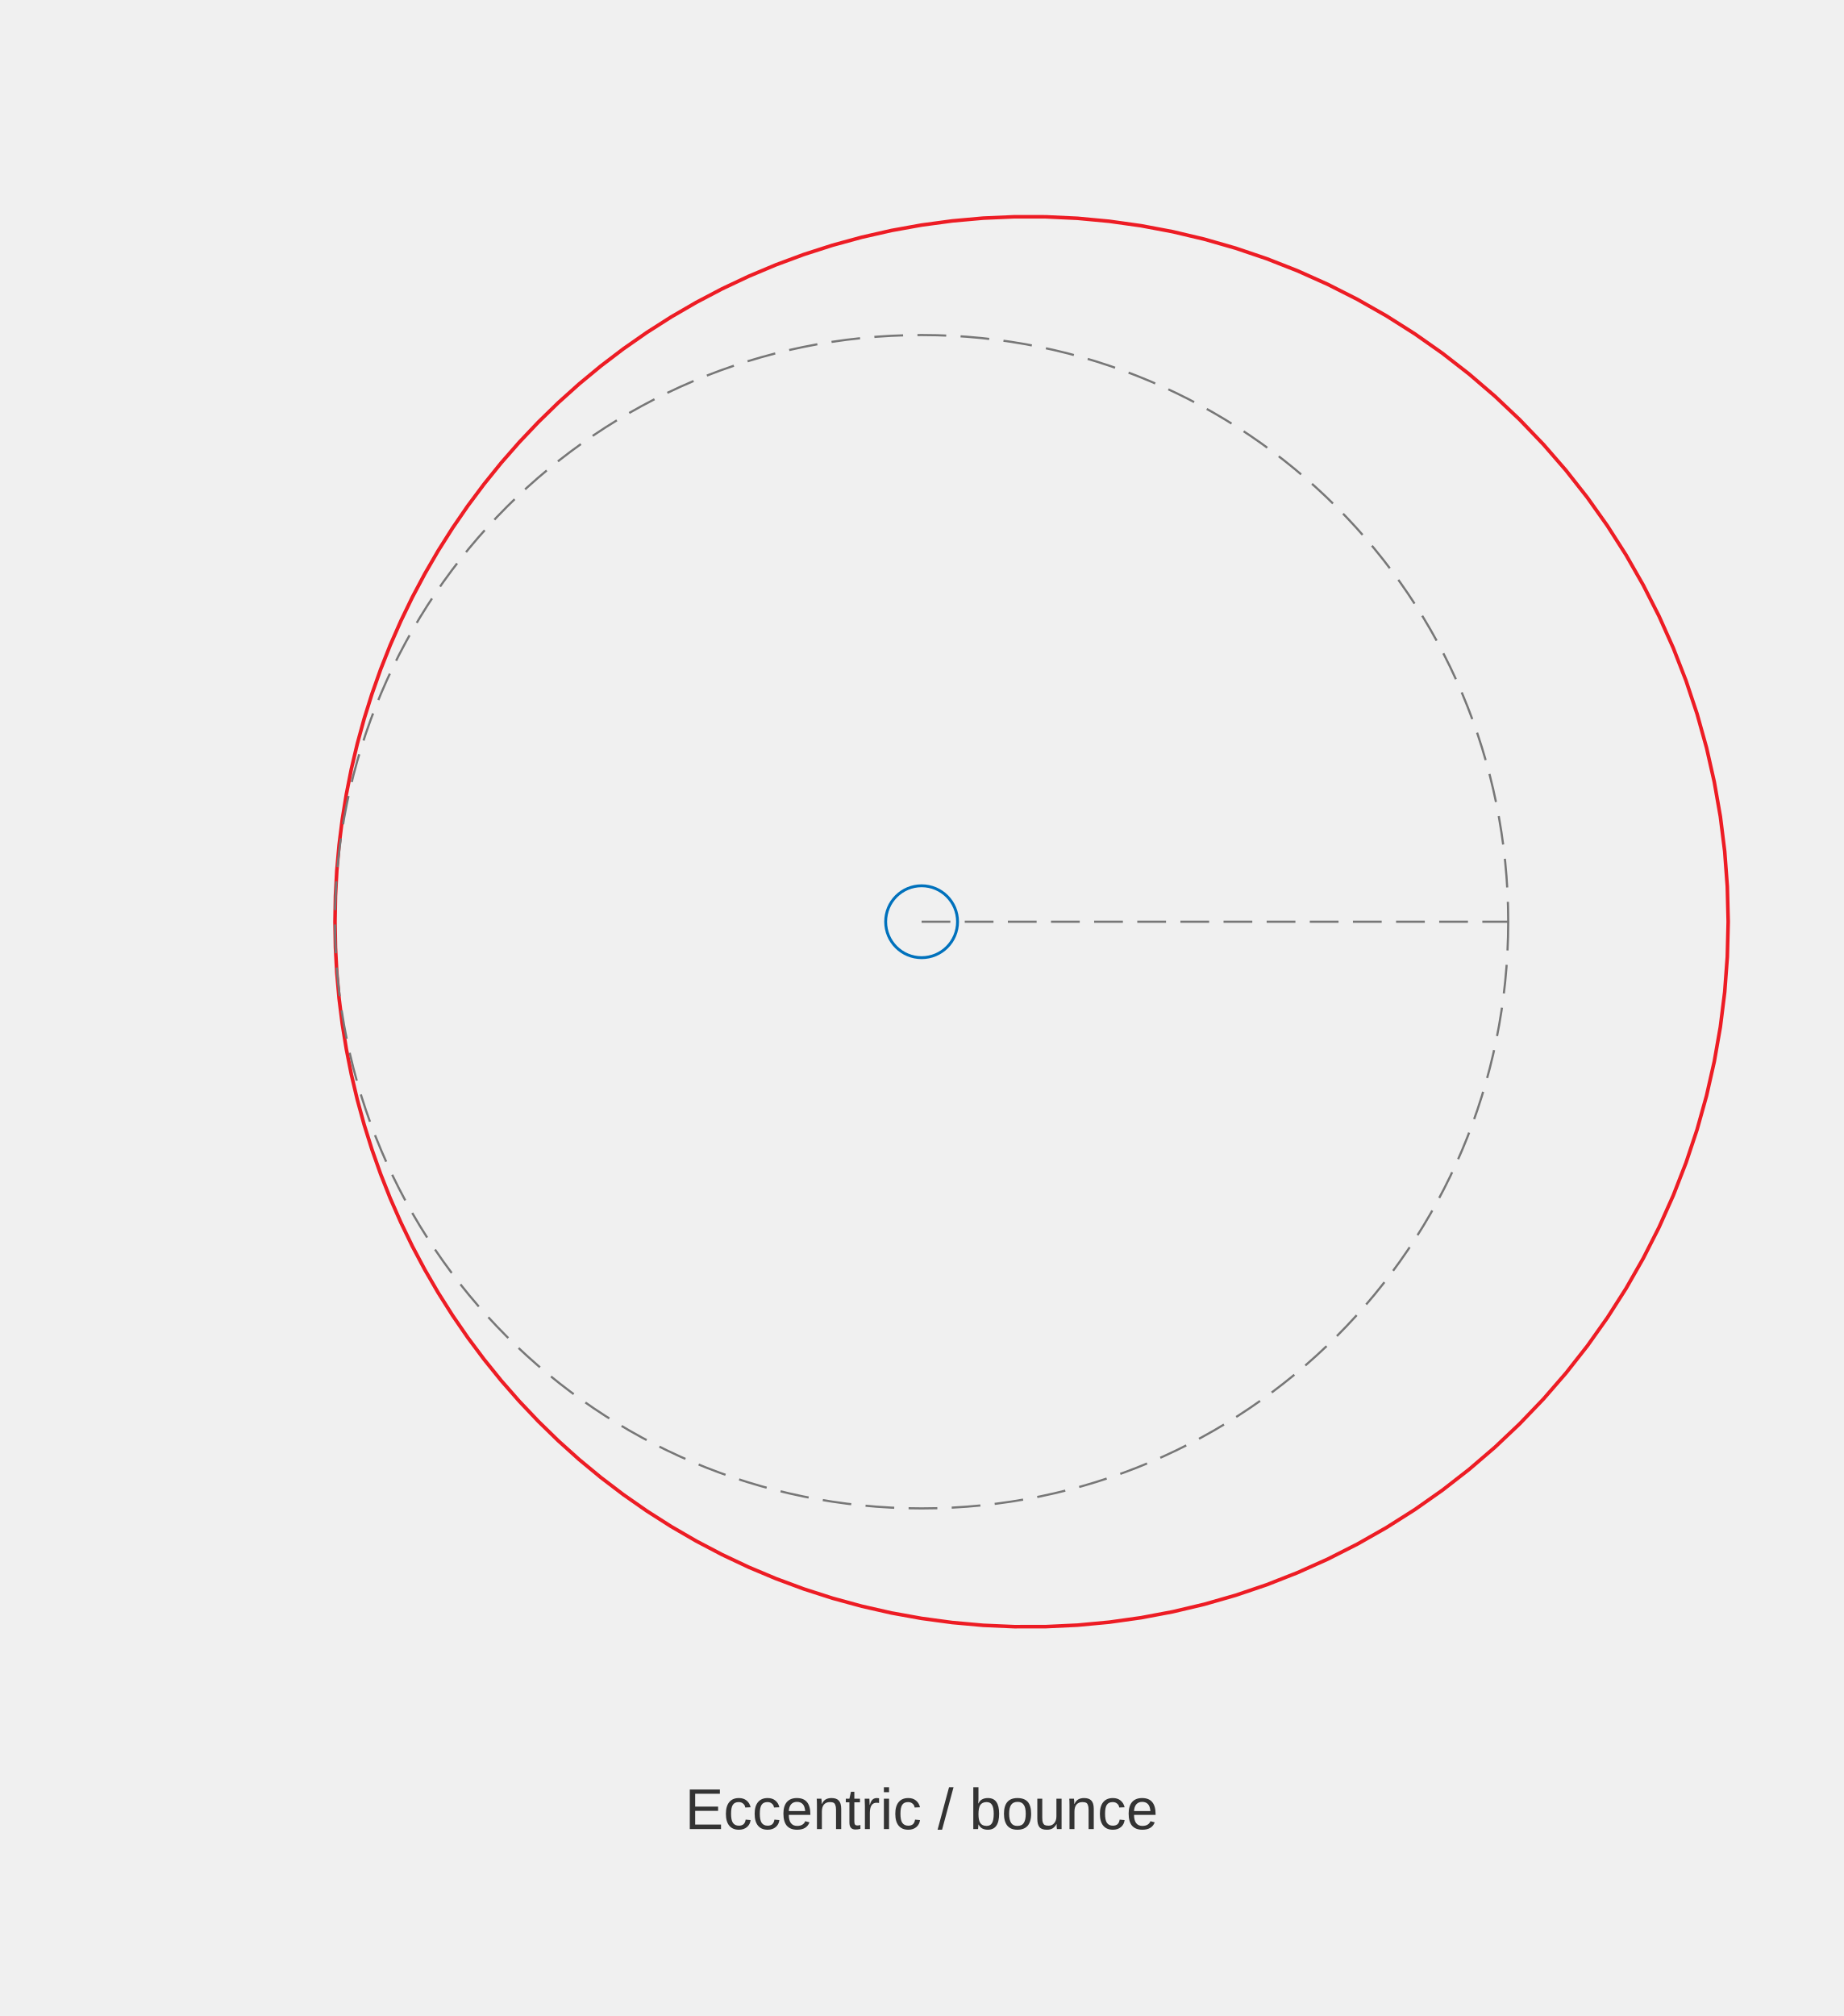
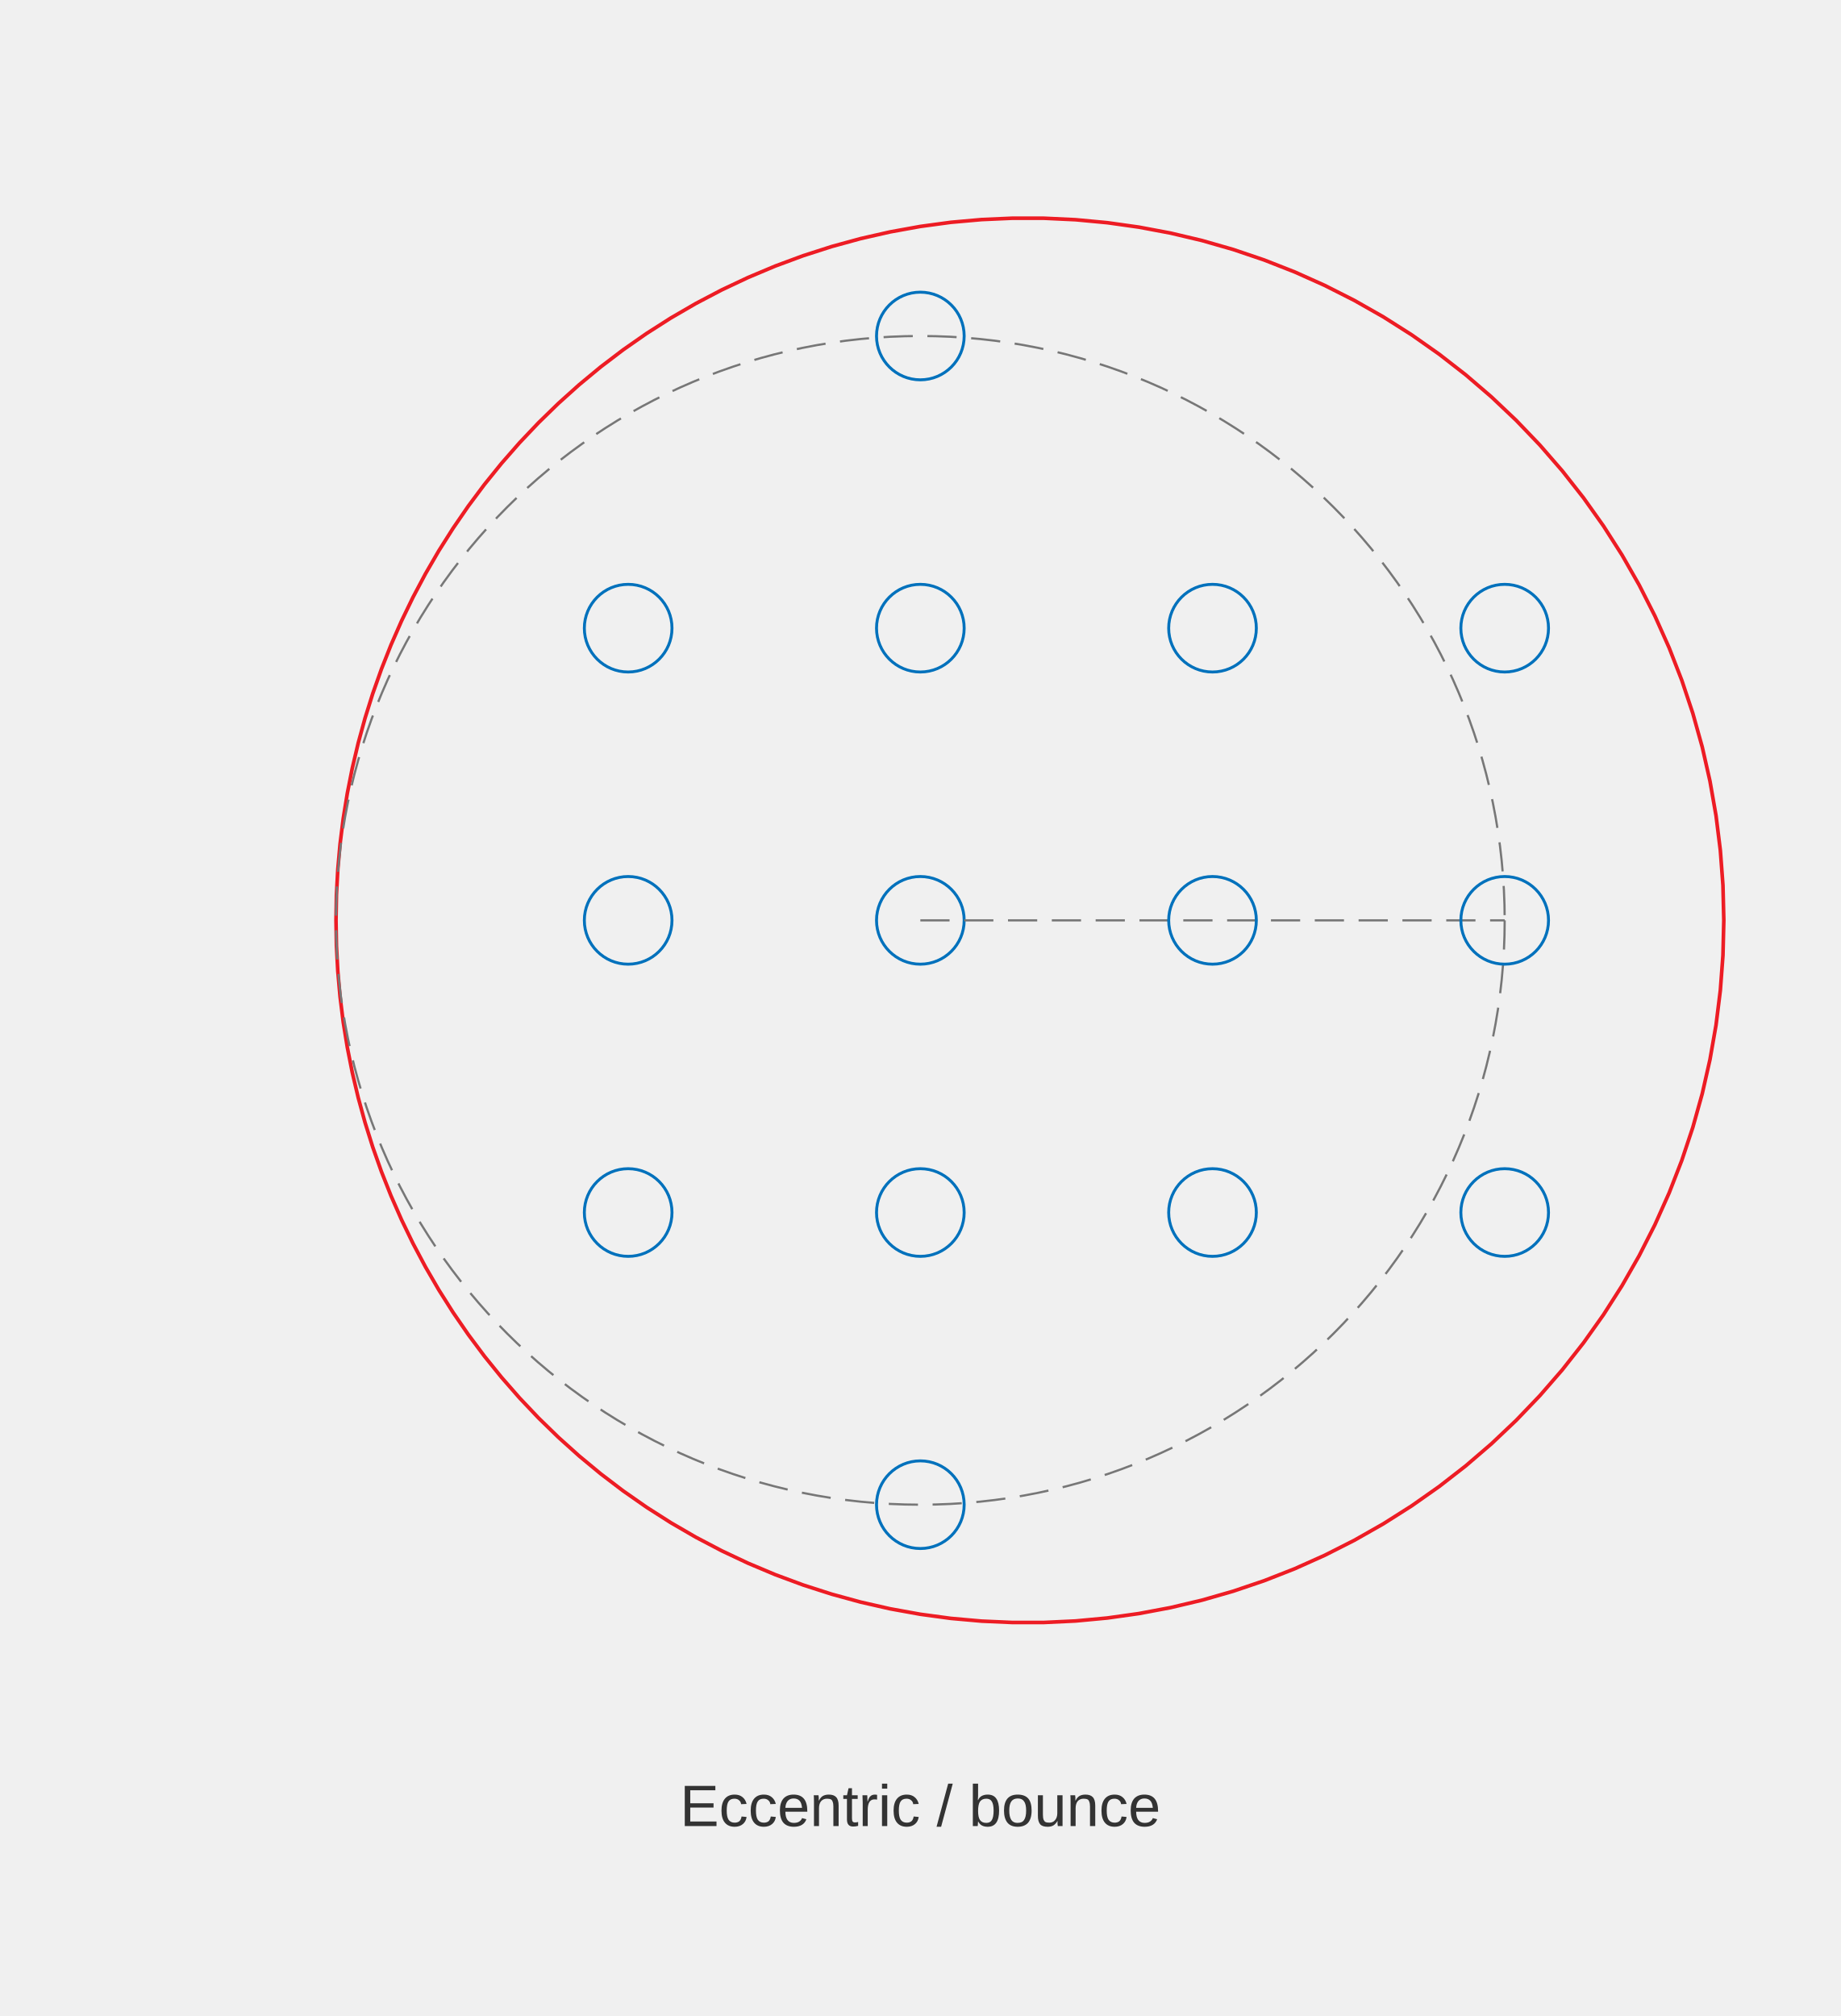
- <svg xmlns="http://www.w3.org/2000/svg" version="1.1" width="128.2mm" height="140.2mm" viewBox="0 0 128.2 140.2" data-profile-key="motionsmith-ms4n" data-grid-pitch-mm="20.4" data-hole-diameter-mm="5.0">
+ <svg xmlns="http://www.w3.org/2000/svg" version="1.1" width="126mm" height="138mm" viewBox="0 0 126 138" data-profile-key="motionsmith-ms4n" data-grid-pitch-mm="20" data-hole-diameter-mm="6">
  <defs>
    <style>
      .cut { fill: none; stroke: #ed1c24; stroke-width: 0.25; stroke-miterlimit: 10; }
      .drill { fill: none; stroke: #0071bc; stroke-width: 0.2; stroke-miterlimit: 10; }
      .score { fill: none; stroke: #777777; stroke-width: 0.15; stroke-dasharray: 2 1; }
      .label { fill: #333333; font-family: Arial, Helvetica, sans-serif; font-size: 4px; }
      .tiny { fill: #333333; font-family: Arial, Helvetica, sans-serif; font-size: 3px; }
      .paper { fill: #ffffff; stroke: none; }
    </style>
  </defs>
-   <path d="M 120.2 64.1 L 120.139 66.547 L 119.958 68.987 L 119.655 71.414 L 119.233 73.821 L 118.693 76.203 L 118.037 78.552 L 117.266 80.863 L 116.383 83.13 L 115.392 85.346 L 114.294 87.506 L 113.095 89.605 L 111.796 91.638 L 110.404 93.599 L 108.921 95.484 L 107.353 97.289 L 105.704 99.01 L 103.979 100.643 L 102.184 102.184 L 100.324 103.632 L 98.404 104.982 L 96.43 106.233 L 94.407 107.382 L 92.341 108.429 L 90.237 109.371 L 88.103 110.209 L 85.942 110.941 L 83.761 111.567 L 81.566 112.087 L 79.361 112.502 L 77.152 112.812 L 74.945 113.018 L 72.744 113.122 L 70.554 113.125 L 68.381 113.03 L 66.228 112.837 L 64.1 112.55 L 62.001 112.171 L 59.935 111.701 L 57.906 111.146 L 55.917 110.506 L 53.972 109.785 L 52.073 108.987 L 50.223 108.114 L 48.424 107.169 L 46.679 106.157 L 44.99 105.08 L 43.359 103.942 L 41.788 102.746 L 40.276 101.496 L 38.827 100.194 L 37.441 98.843 L 36.118 97.448 L 34.859 96.011 L 33.666 94.534 L 32.537 93.022 L 31.474 91.476 L 30.477 89.9 L 29.545 88.295 L 28.679 86.666 L 27.879 85.012 L 27.143 83.338 L 26.473 81.646 L 25.868 79.936 L 25.327 78.212 L 24.851 76.475 L 24.438 74.727 L 24.09 72.97 L 23.805 71.205 L 23.584 69.434 L 23.426 67.658 L 23.332 65.88 L 23.3 64.1 L 23.332 62.32 L 23.426 60.542 L 23.584 58.766 L 23.805 56.995 L 24.09 55.23 L 24.438 53.473 L 24.851 51.725 L 25.327 49.988 L 25.868 48.264 L 26.473 46.554 L 27.143 44.862 L 27.879 43.188 L 28.679 41.534 L 29.545 39.905 L 30.477 38.3 L 31.474 36.724 L 32.537 35.178 L 33.666 33.666 L 34.859 32.189 L 36.118 30.752 L 37.441 29.357 L 38.827 28.006 L 40.276 26.704 L 41.787 25.454 L 43.359 24.258 L 44.99 23.12 L 46.679 22.043 L 48.424 21.031 L 50.223 20.086 L 52.073 19.213 L 53.972 18.415 L 55.917 17.694 L 57.906 17.054 L 59.935 16.499 L 62.001 16.029 L 64.1 15.65 L 66.228 15.363 L 68.381 15.17 L 70.554 15.075 L 72.744 15.078 L 74.945 15.182 L 77.152 15.388 L 79.361 15.698 L 81.566 16.113 L 83.761 16.633 L 85.942 17.259 L 88.103 17.991 L 90.237 18.829 L 92.341 19.771 L 94.407 20.818 L 96.43 21.967 L 98.404 23.218 L 100.324 24.568 L 102.184 26.016 L 103.979 27.557 L 105.704 29.19 L 107.353 30.911 L 108.921 32.716 L 110.404 34.601 L 111.796 36.562 L 113.095 38.595 L 114.294 40.694 L 115.392 42.854 L 116.383 45.07 L 117.266 47.337 L 118.037 49.648 L 118.693 51.997 L 119.233 54.379 L 119.655 56.786 L 119.958 59.213 L 120.139 61.653 Z" class="cut cam-outline" data-cam-key="eccentric" data-base-radius-mm="40.8" data-eccentricity-mm="15.3" />
-   <circle cx="64.1" cy="64.1" r="2.5" class="drill axle-hole" data-hole-role="axle" data-hole-diameter-mm="5.0" />
-   <line x1="64.1" y1="64.1" x2="104.9" y2="64.1" class="score cam-base-radius" />
-   <circle cx="64.1" cy="64.1" r="40.8" class="score cam-base-circle" />
-   <text x="64.1" y="127.2" class="label" text-anchor="middle">Eccentric / bounce</text>
+   <path d="M 118 63 L 117.941 65.399 L 117.762 67.791 L 117.466 70.171 L 117.052 72.531 L 116.523 74.866 L 115.879 77.169 L 115.123 79.434 L 114.258 81.656 L 113.286 83.829 L 112.21 85.947 L 111.034 88.005 L 109.761 89.998 L 108.396 91.92 L 106.942 93.769 L 105.405 95.538 L 103.788 97.225 L 102.098 98.826 L 100.338 100.338 L 98.514 101.756 L 96.631 103.08 L 94.696 104.307 L 92.712 105.434 L 90.687 106.46 L 88.625 107.384 L 86.532 108.205 L 84.414 108.922 L 82.276 109.536 L 80.123 110.046 L 77.962 110.452 L 75.796 110.756 L 73.632 110.959 L 71.474 111.061 L 69.328 111.064 L 67.197 110.97 L 65.086 110.782 L 63 110.5 L 60.942 110.128 L 58.917 109.668 L 56.928 109.123 L 54.978 108.496 L 53.07 107.789 L 51.209 107.006 L 49.395 106.151 L 47.631 105.225 L 45.921 104.233 L 44.265 103.177 L 42.666 102.061 L 41.125 100.889 L 39.643 99.662 L 38.223 98.386 L 36.863 97.062 L 35.566 95.694 L 34.333 94.285 L 33.162 92.838 L 32.056 91.355 L 31.014 89.839 L 30.036 88.294 L 29.123 86.721 L 28.274 85.123 L 27.489 83.502 L 26.768 81.861 L 26.111 80.202 L 25.517 78.526 L 24.987 76.836 L 24.52 75.133 L 24.116 73.419 L 23.775 71.696 L 23.495 69.966 L 23.279 68.229 L 23.124 66.489 L 23.031 64.745 L 23 63 L 23.031 61.255 L 23.124 59.511 L 23.279 57.771 L 23.495 56.034 L 23.775 54.304 L 24.116 52.581 L 24.52 50.867 L 24.987 49.164 L 25.517 47.474 L 26.111 45.798 L 26.768 44.139 L 27.489 42.498 L 28.274 40.877 L 29.123 39.279 L 30.036 37.706 L 31.014 36.161 L 32.056 34.645 L 33.162 33.162 L 34.333 31.715 L 35.566 30.306 L 36.863 28.938 L 38.223 27.614 L 39.643 26.338 L 41.125 25.111 L 42.666 23.939 L 44.265 22.823 L 45.921 21.767 L 47.631 20.775 L 49.395 19.849 L 51.209 18.994 L 53.07 18.211 L 54.978 17.504 L 56.928 16.877 L 58.917 16.332 L 60.942 15.872 L 63 15.5 L 65.086 15.218 L 67.197 15.03 L 69.328 14.936 L 71.474 14.939 L 73.632 15.041 L 75.796 15.244 L 77.962 15.548 L 80.123 15.954 L 82.276 16.464 L 84.414 17.078 L 86.532 17.795 L 88.625 18.616 L 90.687 19.54 L 92.712 20.566 L 94.696 21.693 L 96.631 22.92 L 98.514 24.244 L 100.338 25.662 L 102.098 27.174 L 103.788 28.775 L 105.405 30.462 L 106.942 32.231 L 108.396 34.08 L 109.761 36.002 L 111.034 37.995 L 112.21 40.053 L 113.286 42.171 L 114.258 44.344 L 115.123 46.566 L 115.879 48.831 L 116.523 51.134 L 117.052 53.469 L 117.466 55.829 L 117.762 58.209 L 117.941 60.601 Z" class="cut cam-outline" data-cam-key="eccentric" data-base-radius-mm="40" data-eccentricity-mm="15" />
+   <circle cx="63" cy="63" r="3" class="drill axle-hole" data-hole-role="axle" data-hole-diameter-mm="6" />
+   <line x1="63" y1="63" x2="103" y2="63" class="score cam-base-radius" />
+   <circle cx="63" cy="63" r="40" class="score cam-base-circle" />
+   <circle cx="63" cy="43" r="3" class="drill linkage-hole bracket-hole crank-hole handle-hole" data-hole-role="linkage-bracket-crank-handle" data-attachment-kinds="linkage bracket crank handle" data-hole-diameter-mm="6" data-hole-index="0" data-hole-x-offset-mm="0" data-hole-y-offset-mm="-20" />
+   <circle cx="43" cy="63" r="3" class="drill linkage-hole bracket-hole crank-hole handle-hole" data-hole-role="linkage-bracket-crank-handle" data-attachment-kinds="linkage bracket crank handle" data-hole-diameter-mm="6" data-hole-index="1" data-hole-x-offset-mm="-20" data-hole-y-offset-mm="0" />
+   <circle cx="83" cy="63" r="3" class="drill linkage-hole bracket-hole crank-hole handle-hole" data-hole-role="linkage-bracket-crank-handle" data-attachment-kinds="linkage bracket crank handle" data-hole-diameter-mm="6" data-hole-index="2" data-hole-x-offset-mm="20" data-hole-y-offset-mm="0" />
+   <circle cx="63" cy="83" r="3" class="drill linkage-hole bracket-hole crank-hole handle-hole" data-hole-role="linkage-bracket-crank-handle" data-attachment-kinds="linkage bracket crank handle" data-hole-diameter-mm="6" data-hole-index="3" data-hole-x-offset-mm="0" data-hole-y-offset-mm="20" />
+   <circle cx="43" cy="43" r="3" class="drill linkage-hole bracket-hole crank-hole handle-hole" data-hole-role="linkage-bracket-crank-handle" data-attachment-kinds="linkage bracket crank handle" data-hole-diameter-mm="6" data-hole-index="4" data-hole-x-offset-mm="-20" data-hole-y-offset-mm="-20" />
+   <circle cx="83" cy="43" r="3" class="drill linkage-hole bracket-hole crank-hole handle-hole" data-hole-role="linkage-bracket-crank-handle" data-attachment-kinds="linkage bracket crank handle" data-hole-diameter-mm="6" data-hole-index="5" data-hole-x-offset-mm="20" data-hole-y-offset-mm="-20" />
+   <circle cx="43" cy="83" r="3" class="drill linkage-hole bracket-hole crank-hole handle-hole" data-hole-role="linkage-bracket-crank-handle" data-attachment-kinds="linkage bracket crank handle" data-hole-diameter-mm="6" data-hole-index="6" data-hole-x-offset-mm="-20" data-hole-y-offset-mm="20" />
+   <circle cx="83" cy="83" r="3" class="drill linkage-hole bracket-hole crank-hole handle-hole" data-hole-role="linkage-bracket-crank-handle" data-attachment-kinds="linkage bracket crank handle" data-hole-diameter-mm="6" data-hole-index="7" data-hole-x-offset-mm="20" data-hole-y-offset-mm="20" />
+   <circle cx="63" cy="23" r="3" class="drill linkage-hole bracket-hole crank-hole handle-hole" data-hole-role="linkage-bracket-crank-handle" data-attachment-kinds="linkage bracket crank handle" data-hole-diameter-mm="6" data-hole-index="8" data-hole-x-offset-mm="0" data-hole-y-offset-mm="-40" />
+   <circle cx="103" cy="63" r="3" class="drill linkage-hole bracket-hole crank-hole handle-hole" data-hole-role="linkage-bracket-crank-handle" data-attachment-kinds="linkage bracket crank handle" data-hole-diameter-mm="6" data-hole-index="9" data-hole-x-offset-mm="40" data-hole-y-offset-mm="0" />
+   <circle cx="63" cy="103" r="3" class="drill linkage-hole bracket-hole crank-hole handle-hole" data-hole-role="linkage-bracket-crank-handle" data-attachment-kinds="linkage bracket crank handle" data-hole-diameter-mm="6" data-hole-index="10" data-hole-x-offset-mm="0" data-hole-y-offset-mm="40" />
+   <circle cx="103" cy="43" r="3" class="drill linkage-hole bracket-hole crank-hole handle-hole" data-hole-role="linkage-bracket-crank-handle" data-attachment-kinds="linkage bracket crank handle" data-hole-diameter-mm="6" data-hole-index="11" data-hole-x-offset-mm="40" data-hole-y-offset-mm="-20" />
+   <circle cx="103" cy="83" r="3" class="drill linkage-hole bracket-hole crank-hole handle-hole" data-hole-role="linkage-bracket-crank-handle" data-attachment-kinds="linkage bracket crank handle" data-hole-diameter-mm="6" data-hole-index="12" data-hole-x-offset-mm="40" data-hole-y-offset-mm="20" />
+   <text x="63" y="125" class="label" text-anchor="middle">Eccentric / bounce</text>
</svg>
